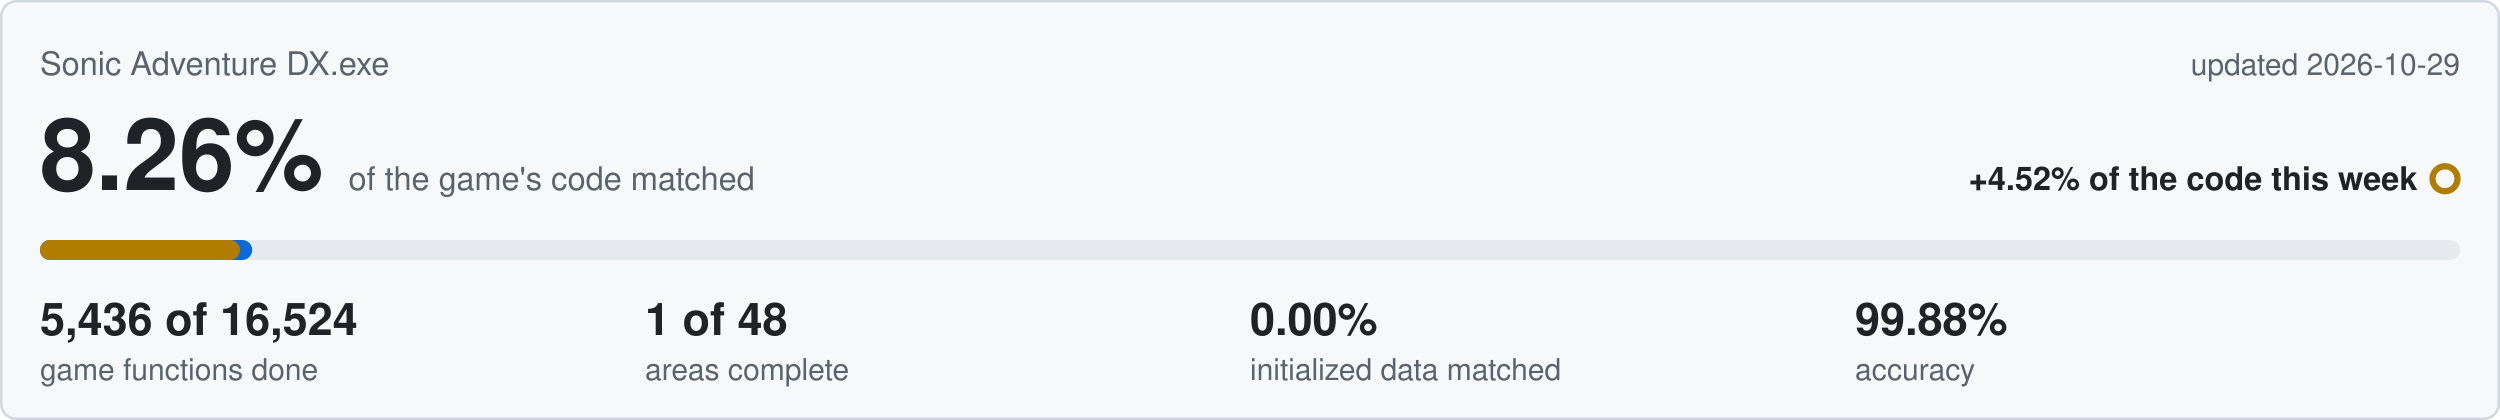
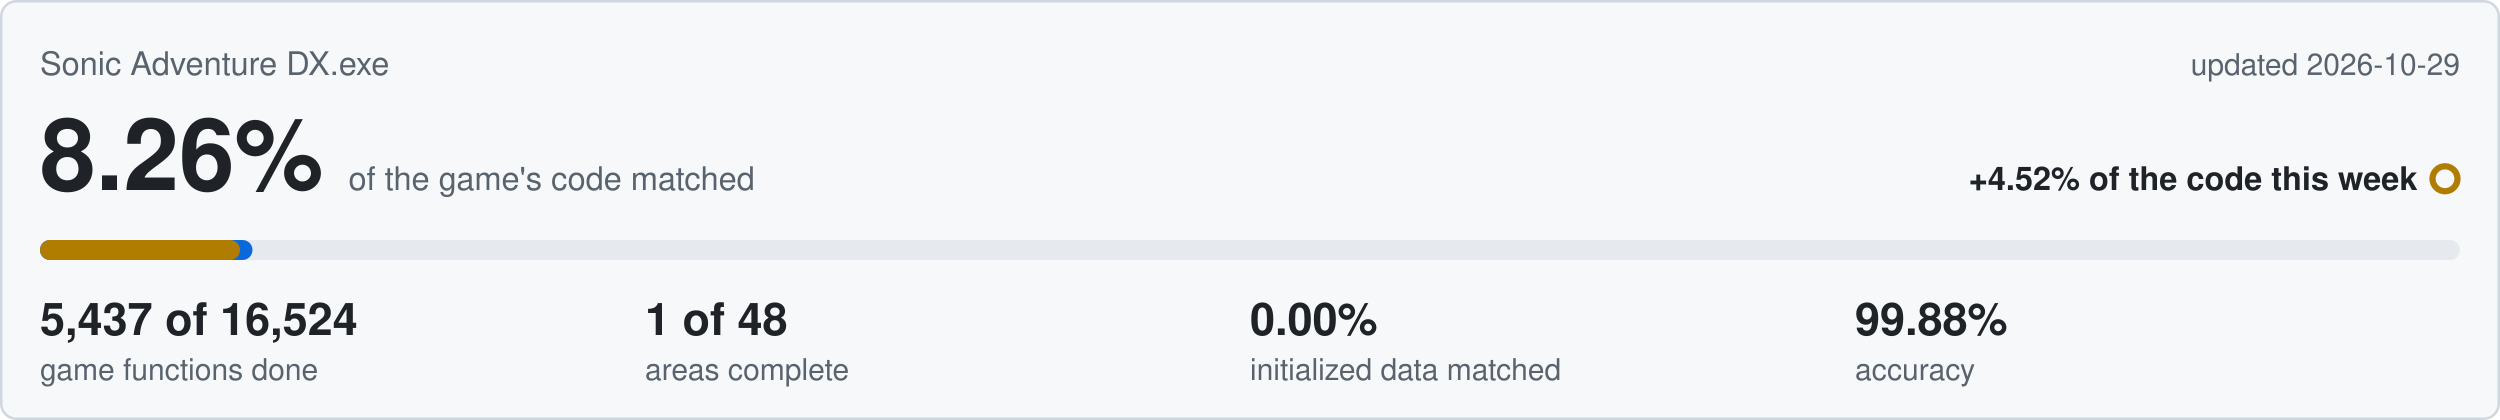
<svg xmlns="http://www.w3.org/2000/svg" viewBox="0 0 1000 168" width="1000" height="168">
  <rect x="0.5" y="0.5" width="999" height="167" rx="6" fill="#f6f8fa" stroke="#d0d7de" />
  <text x="16" y="30" font-family="Segoe UI,Helvetica,Arial,sans-serif" font-size="13" fill="#59636e">Sonic Adventure DX.exe</text>
  <text x="984" y="30" text-anchor="end" font-family="Segoe UI,Helvetica,Arial,sans-serif" font-size="12" fill="#59636e">updated 2026-10-29</text>
  <text x="16" y="76" font-family="Segoe UI,Helvetica,Arial,sans-serif" font-size="40" font-weight="600" fill="#1f2328">8.26%<tspan dx="10" font-size="13" font-weight="400" fill="#59636e">of the game's code matched</tspan>
  </text>
  <text x="967" y="76" text-anchor="end" font-family="Segoe UI,Helvetica,Arial,sans-serif" font-size="13" font-weight="600" fill="#1f2328">+4.52% of the code this week</text>
  <circle cx="978" cy="71.5" r="5" fill="none" stroke="#b07d00" stroke-width="2.5" />
  <rect x="16" y="96" width="968" height="8" rx="4" fill="#e6eaef" />
-   <rect x="16" y="96" width="84.9" height="8" rx="4" fill="#0969da" />
+   <rect x="16" y="96" width="85.0" height="8" rx="4" fill="#0969da" />
  <rect x="16" y="96" width="80.0" height="8" rx="4" fill="#b07d00" />
-   <text x="16" y="134" font-family="Segoe UI,Helvetica,Arial,sans-serif" font-size="18" font-weight="600" fill="#1f2328">5,436 of 16,524</text>
+   <text x="16" y="134" font-family="Segoe UI,Helvetica,Arial,sans-serif" font-size="18" font-weight="600" fill="#1f2328">5,437 of 16,524</text>
  <text x="16" y="152" font-family="Segoe UI,Helvetica,Arial,sans-serif" font-size="12" fill="#59636e">game functions done</text>
  <text x="258" y="134" font-family="Segoe UI,Helvetica,Arial,sans-serif" font-size="18" font-weight="600" fill="#1f2328">1 of 48</text>
  <text x="258" y="152" font-family="Segoe UI,Helvetica,Arial,sans-serif" font-size="12" fill="#59636e">areas complete</text>
  <text x="500" y="134" font-family="Segoe UI,Helvetica,Arial,sans-serif" font-size="18" font-weight="600" fill="#1f2328">0.00%</text>
  <text x="500" y="152" font-family="Segoe UI,Helvetica,Arial,sans-serif" font-size="12" fill="#59636e">initialized data matched</text>
  <text x="742" y="134" font-family="Segoe UI,Helvetica,Arial,sans-serif" font-size="18" font-weight="600" fill="#1f2328">99.88%</text>
  <text x="742" y="152" font-family="Segoe UI,Helvetica,Arial,sans-serif" font-size="12" fill="#59636e">accuracy</text>
</svg>
